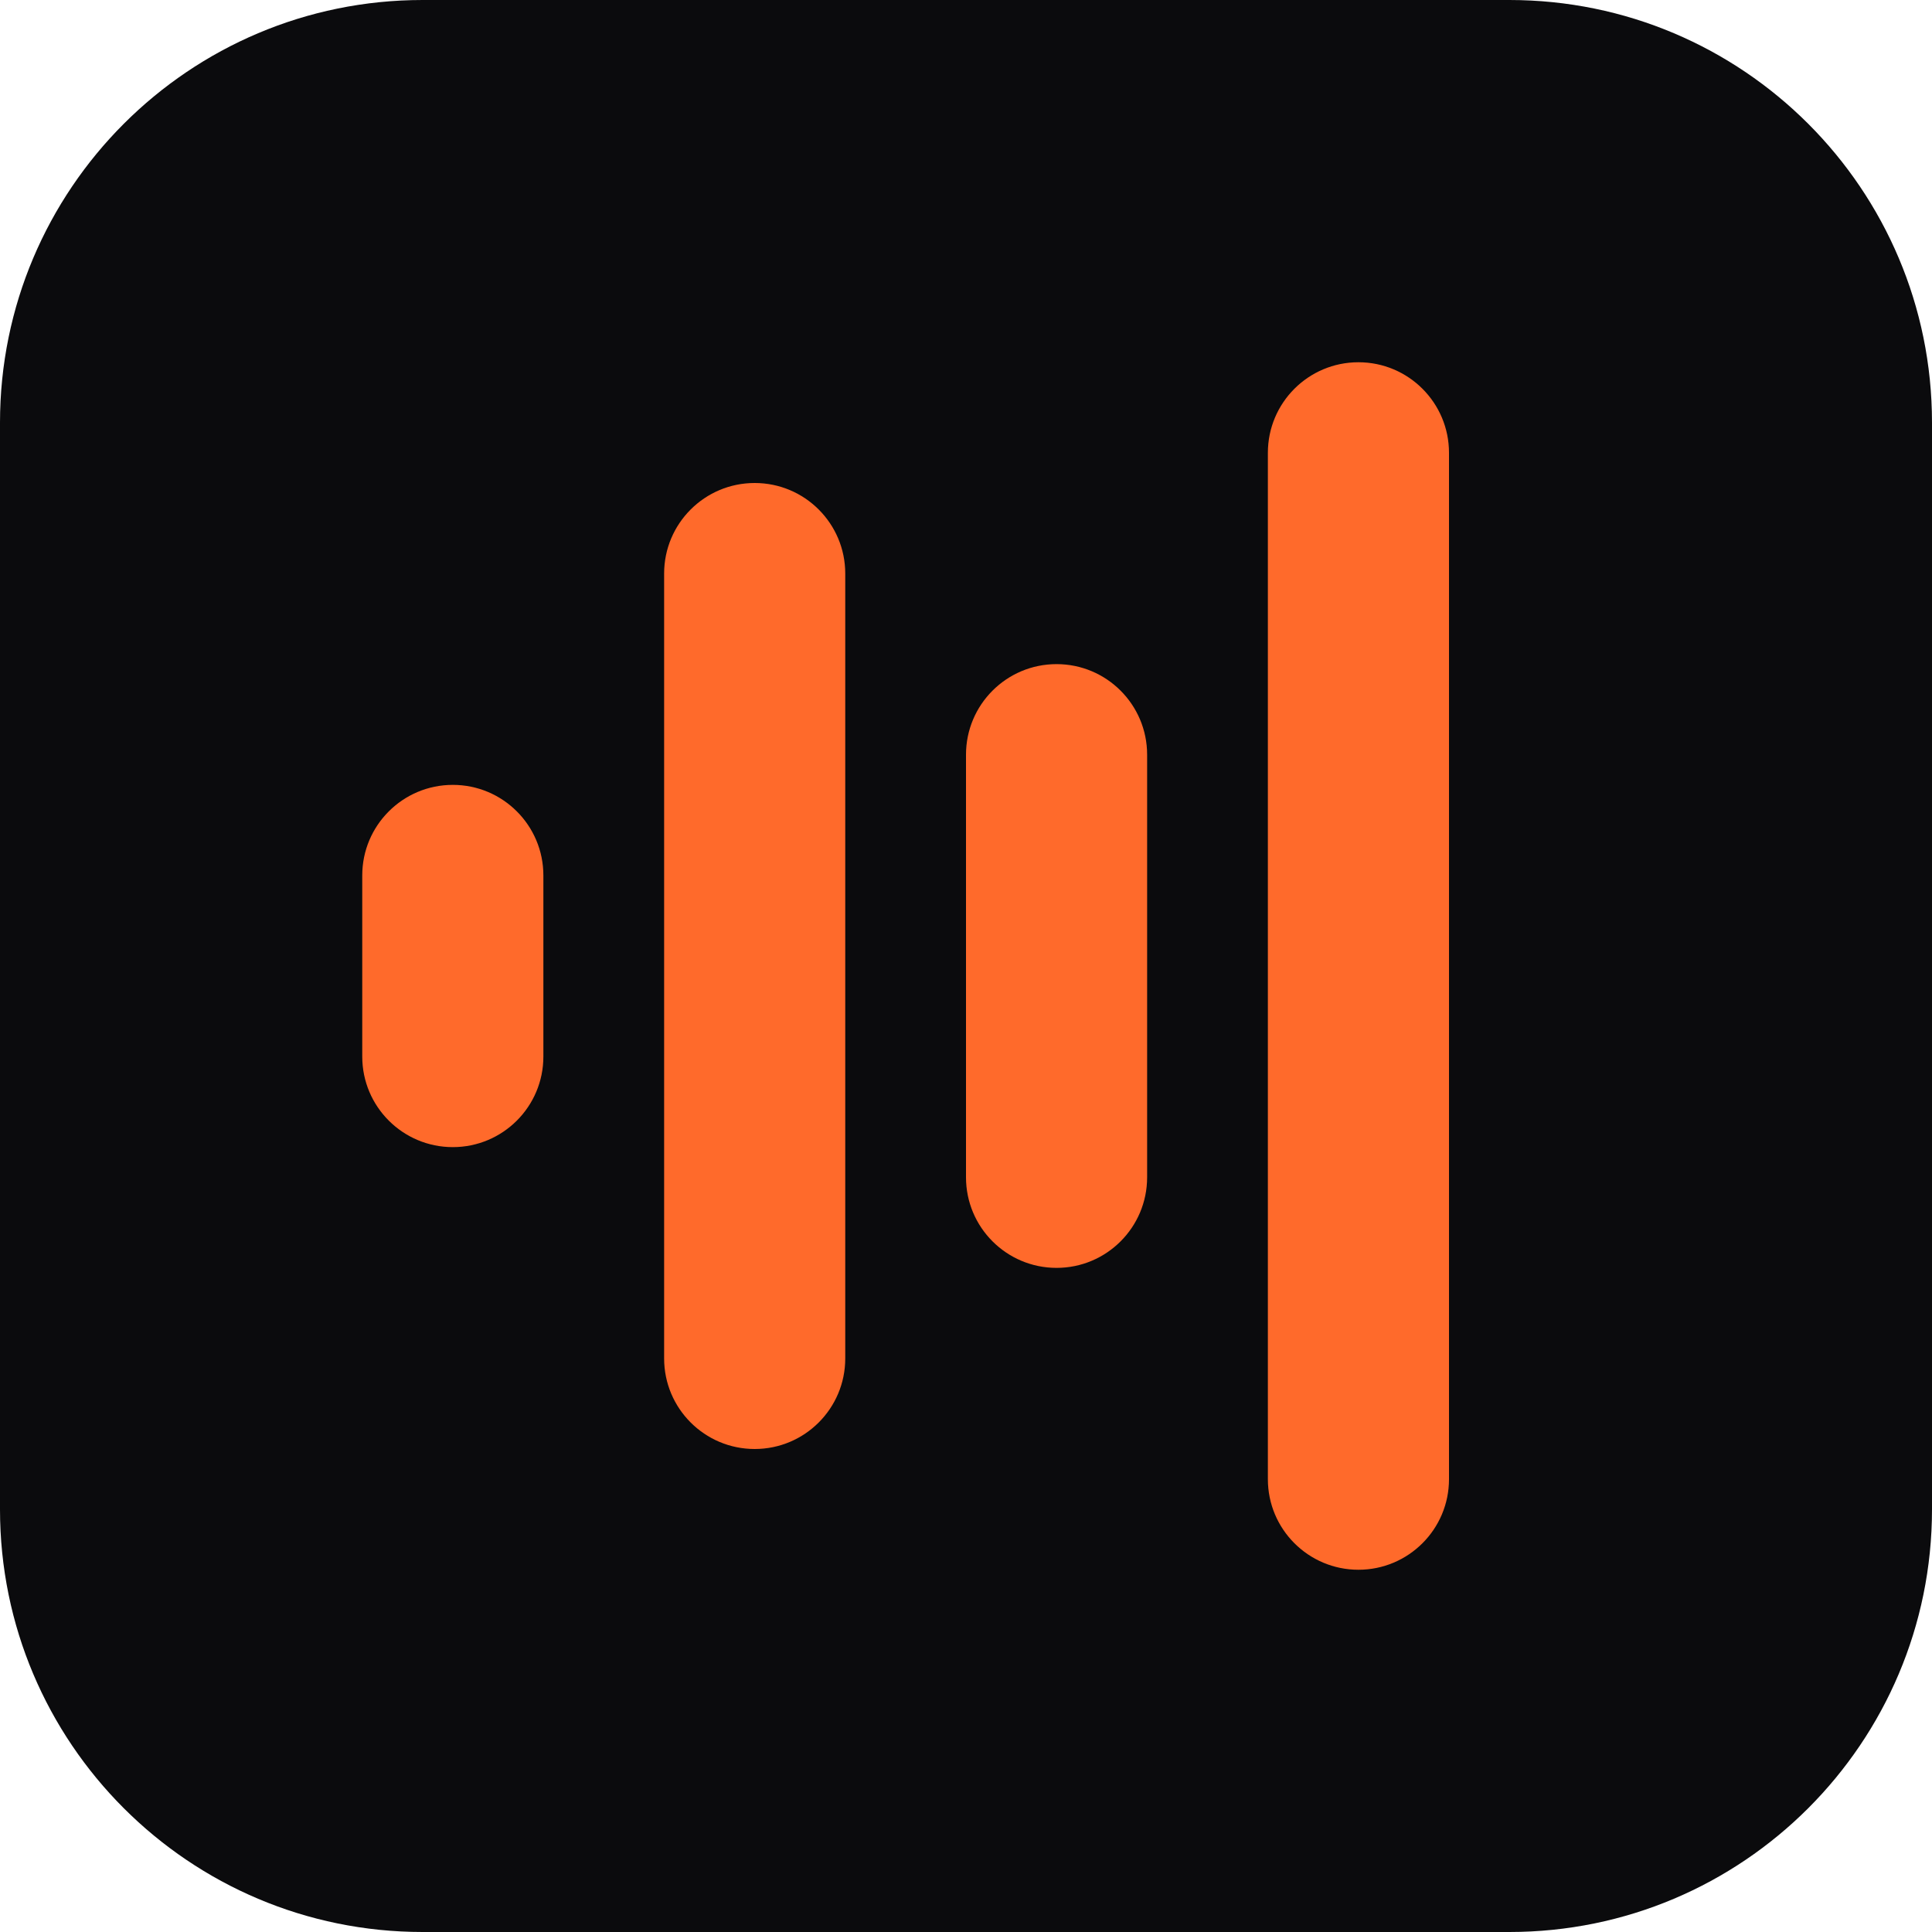
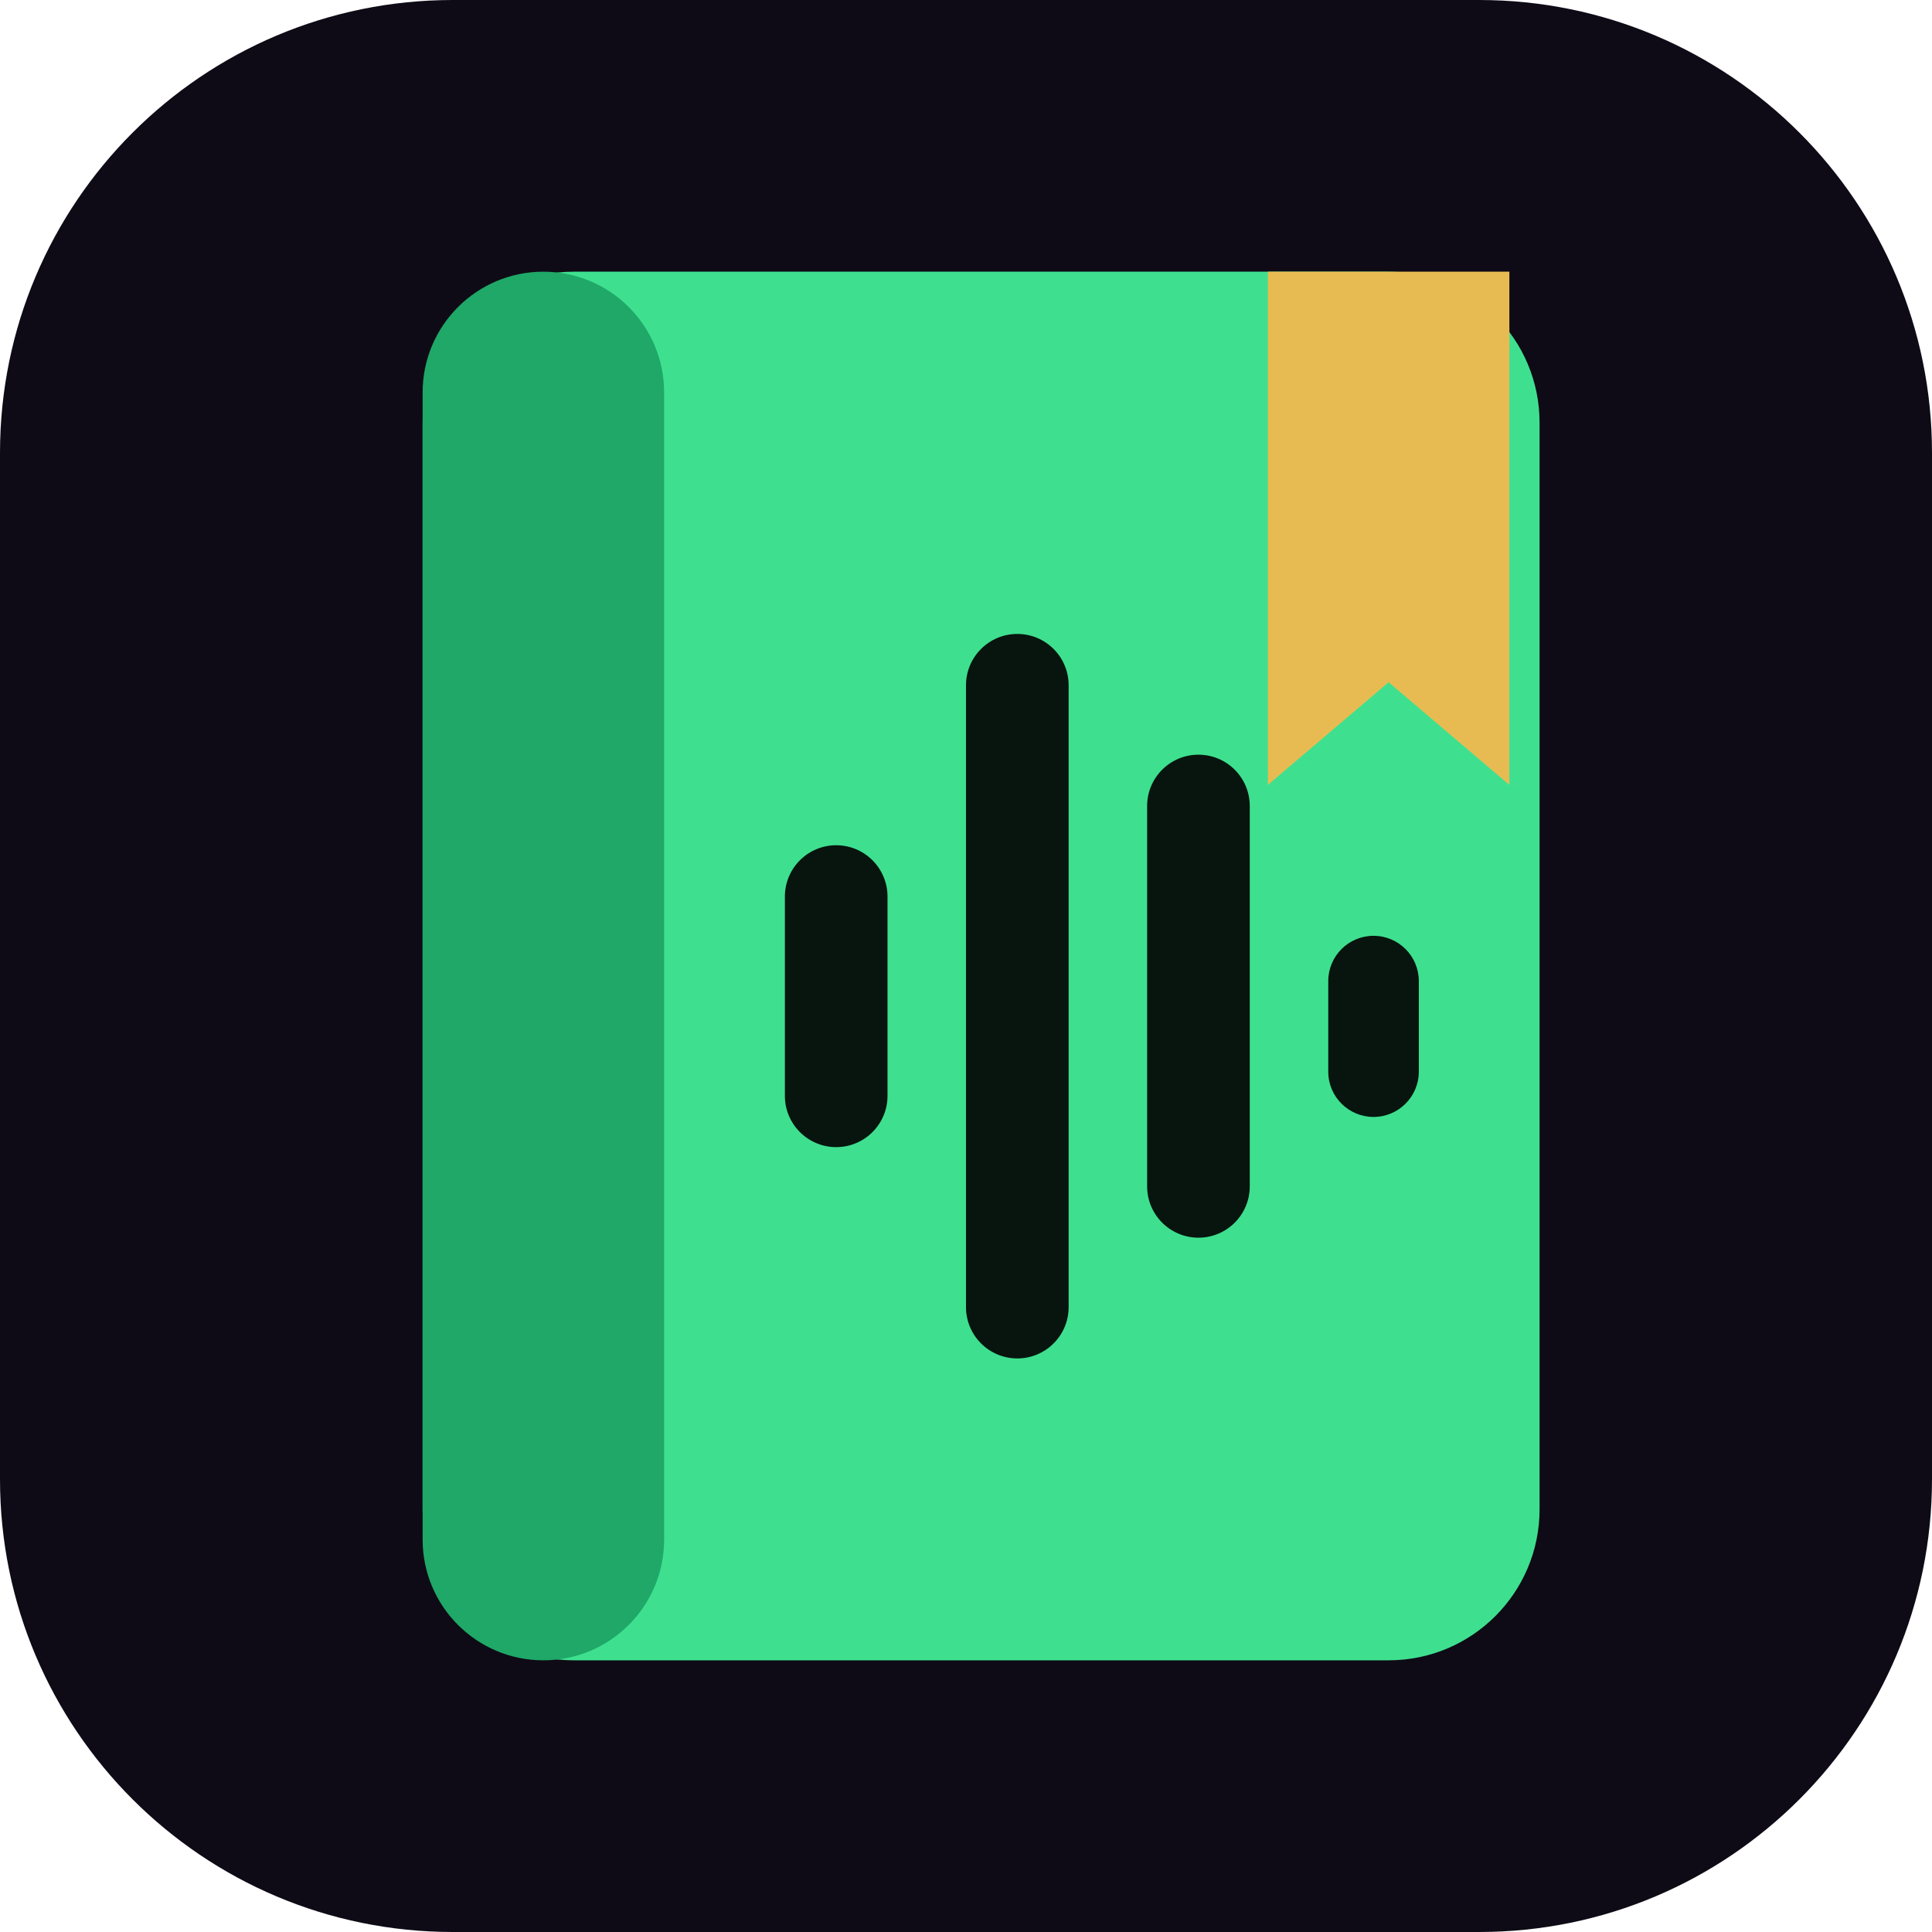
<svg xmlns="http://www.w3.org/2000/svg" viewBox="0 0 64 64">
-   <rect width="64" height="64" rx="14" fill="#0b0b0d" />
-   <g fill="#ff6a2b">
-     <rect x="12" y="26" width="6" height="12" rx="3" />
-     <rect x="22" y="16" width="6" height="32" rx="3" />
-     <rect x="32" y="22" width="6" height="20" rx="3" />
-     <rect x="42" y="12" width="6" height="40" rx="3" />
-     <rect x="52" y="28" width="0" height="8" />
+   <rect width="64" height="64" rx="15" fill="#0e0b16" />
+   <rect x="14" y="9" width="37" height="46" rx="5" fill="#3ee08f" />
+   <rect x="14" y="9" width="8" height="46" rx="4" fill="#1fa868" />
+   <g fill="#07150e">
+     <rect x="26" y="28" width="3.4" height="10" rx="1.7" />
+     <rect x="32" y="21" width="3.4" height="24" rx="1.7" />
+     <rect x="38" y="25" width="3.4" height="16" rx="1.7" />
+     <rect x="44" y="31" width="3" height="6" rx="1.5" />
  </g>
+   <path d="M42 9h8v17l-4-3.4L42 26z" fill="#e8bb52" />
</svg>
